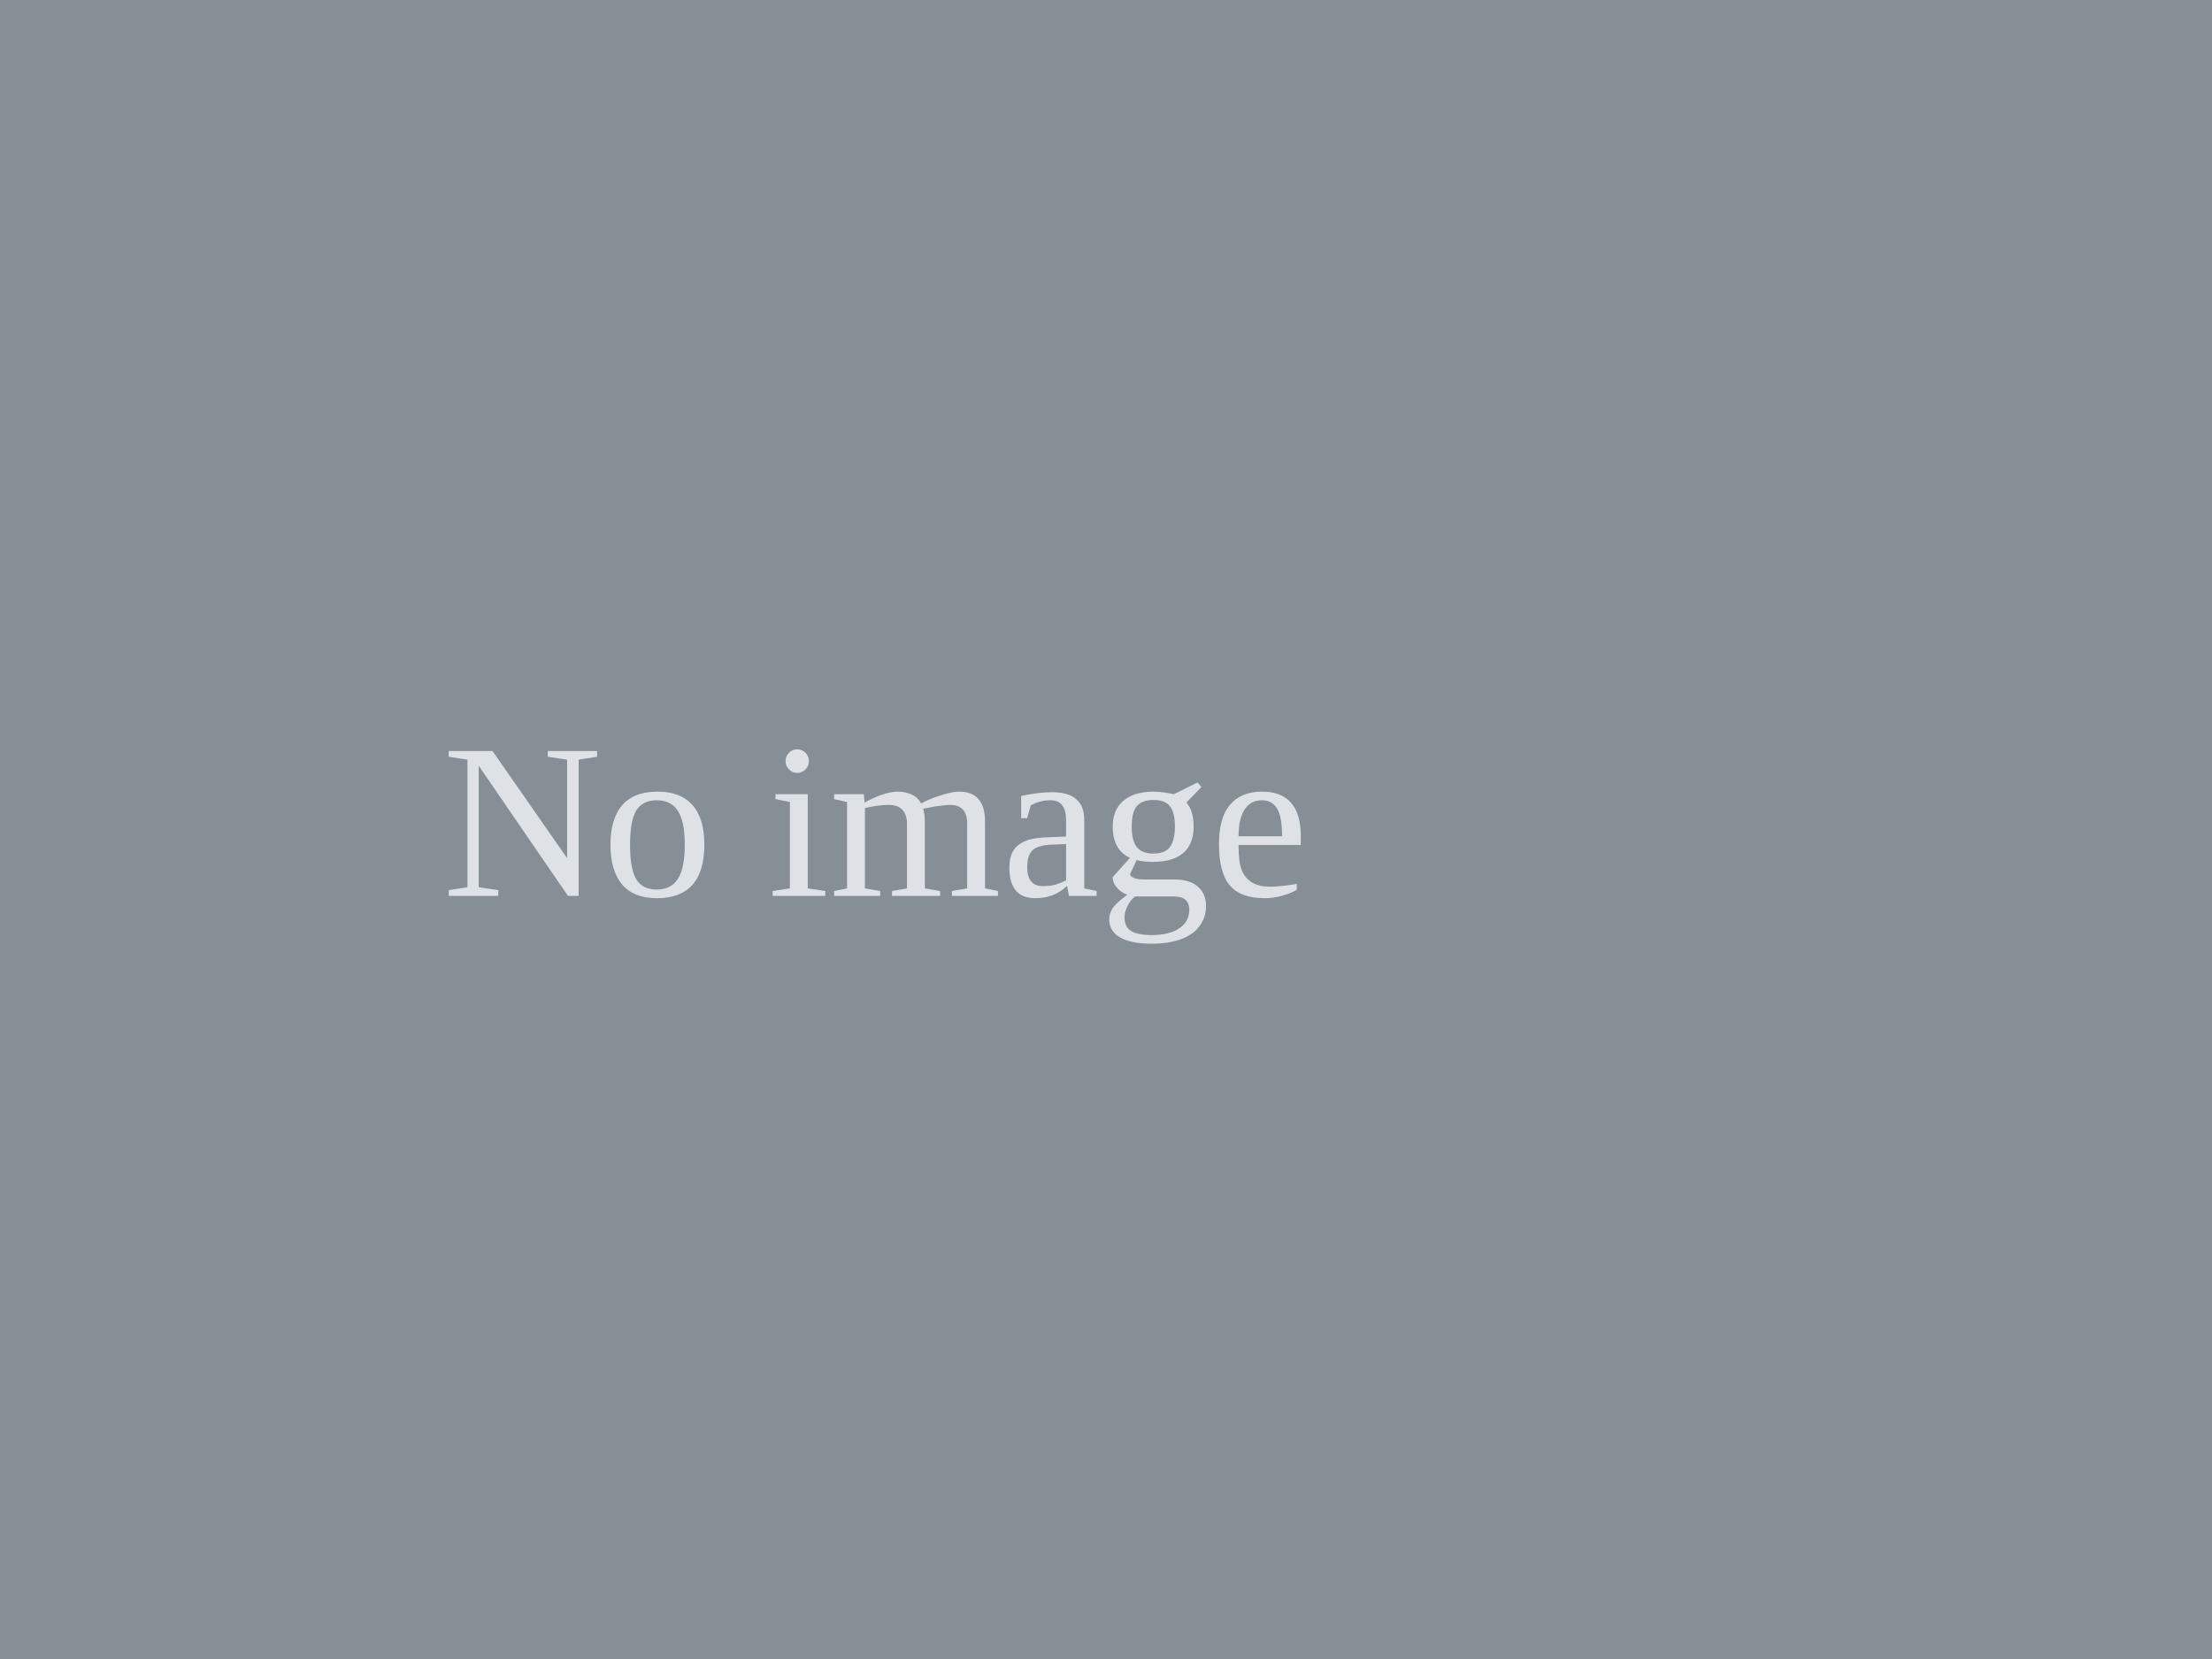
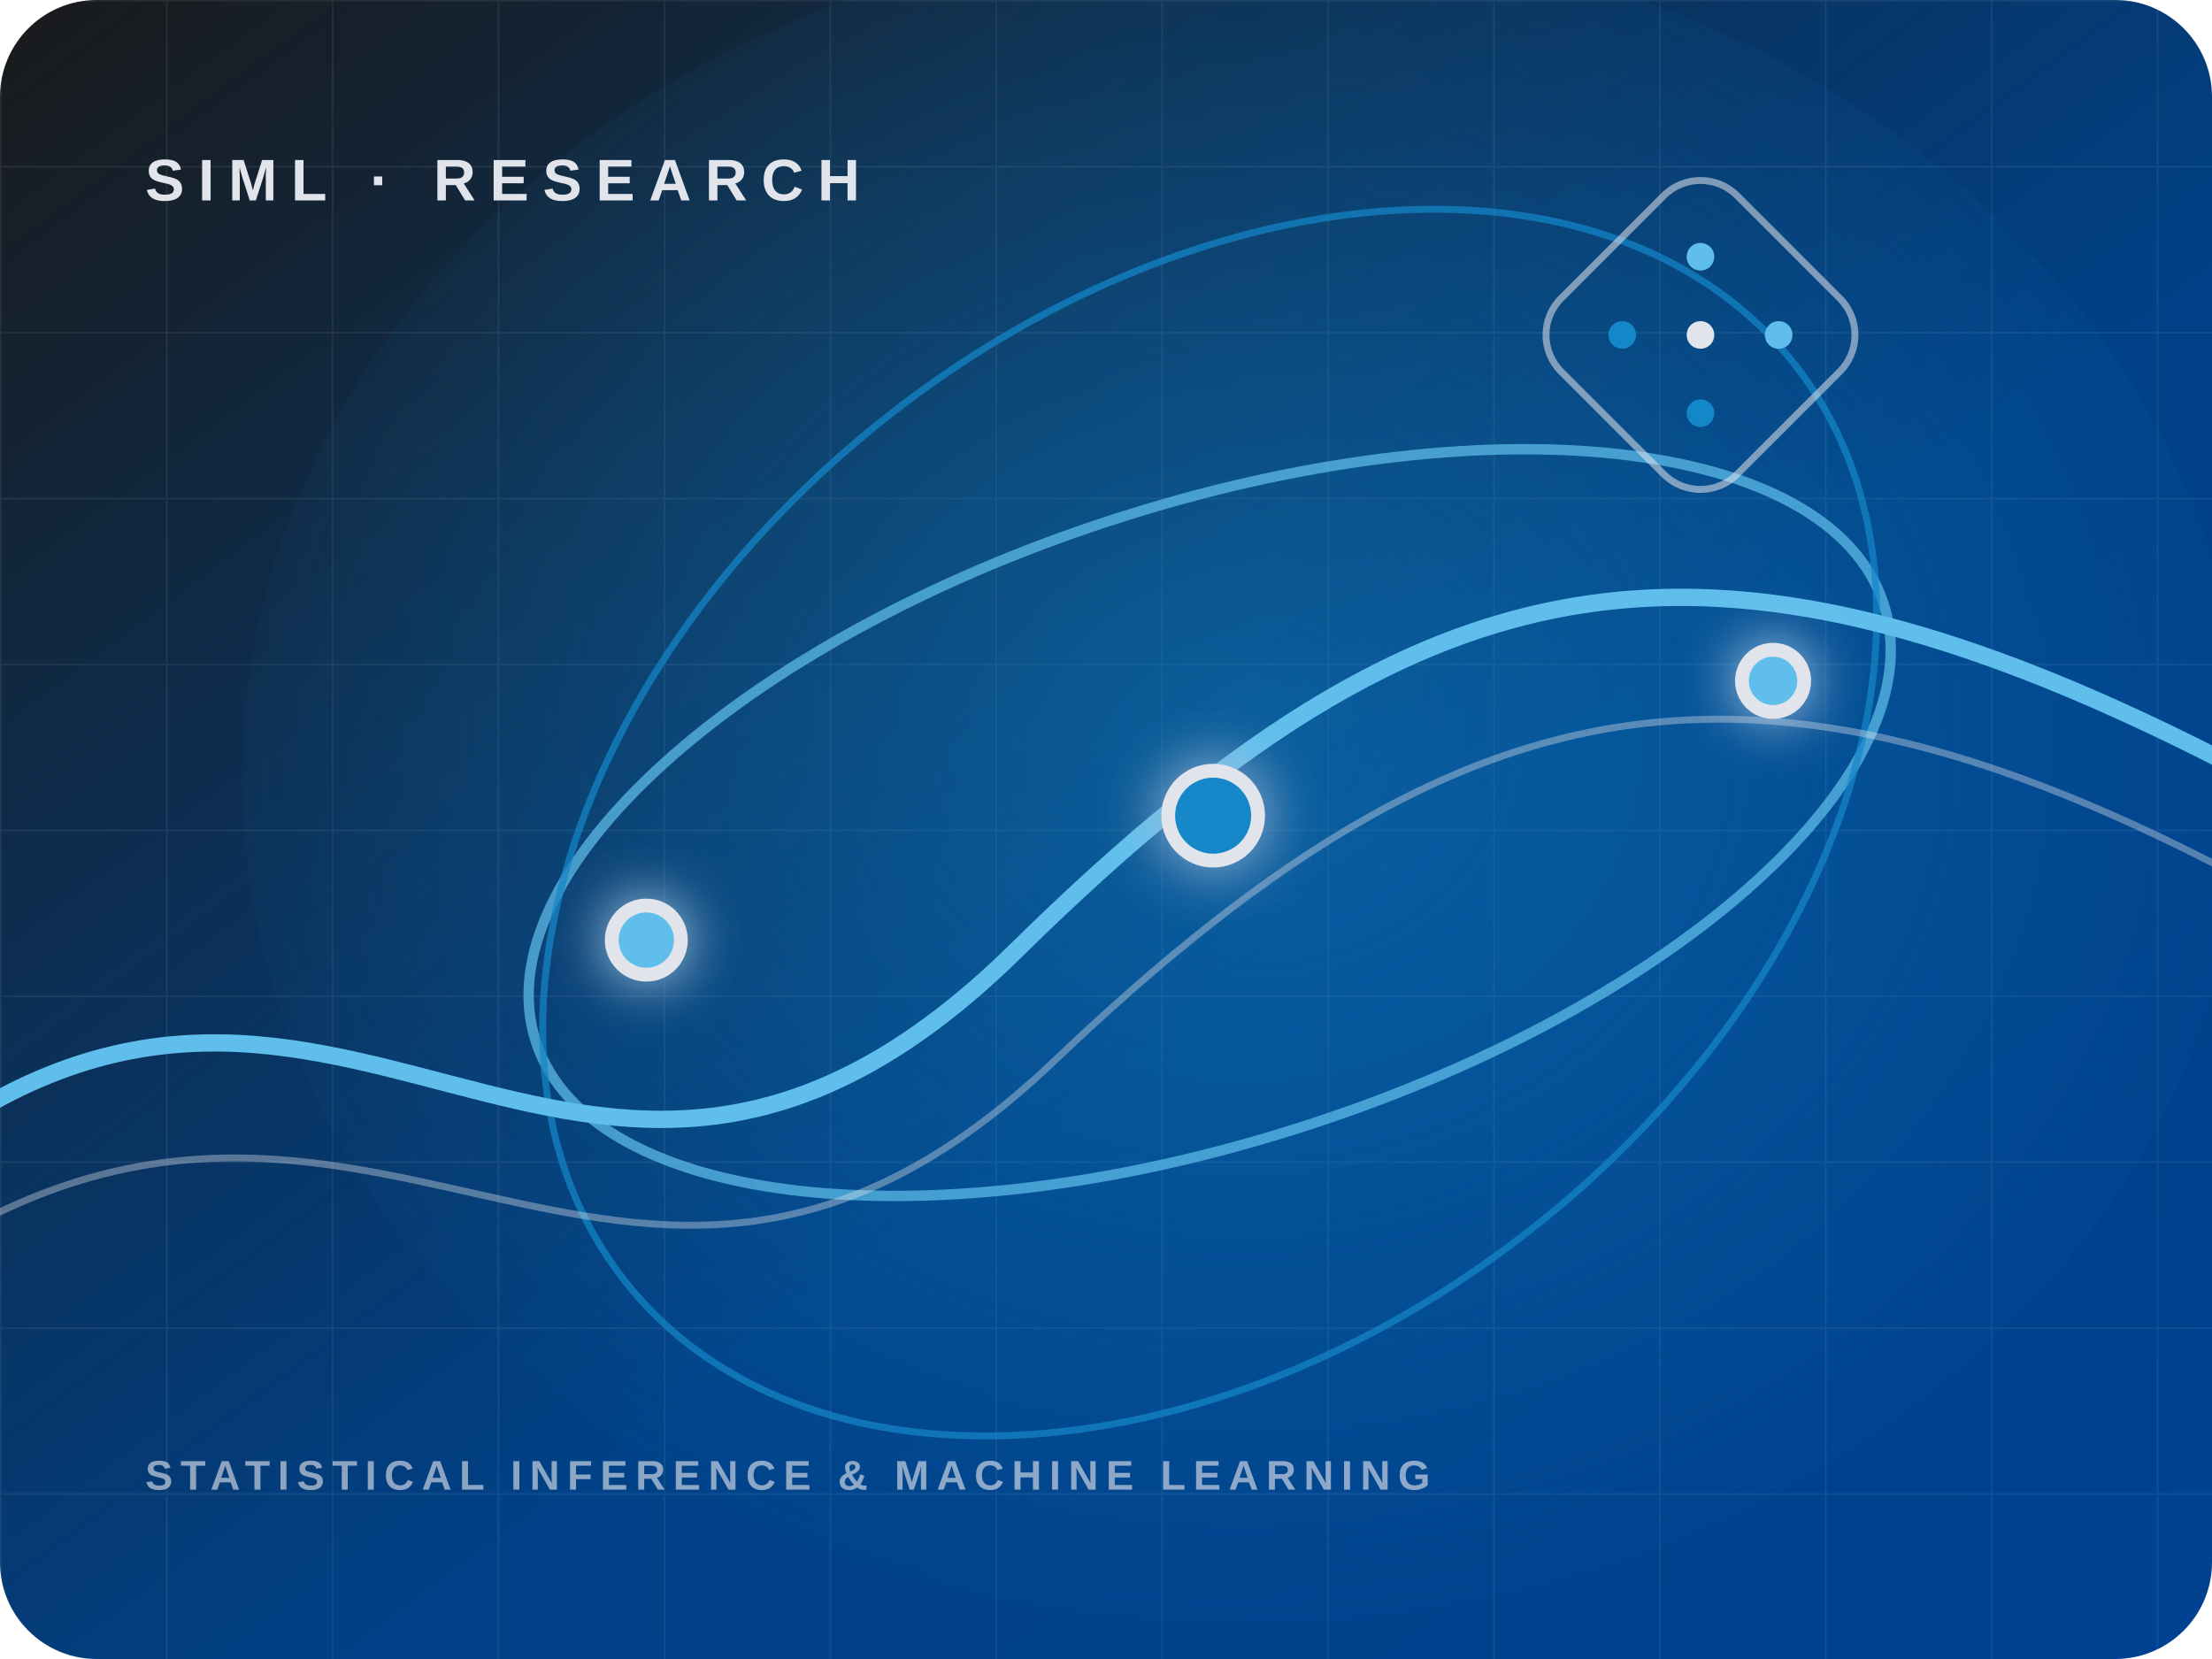
- <svg xmlns="http://www.w3.org/2000/svg" class="bd-placeholder-img rounded float-end" width="120" height="90" role="img" aria-label="Placeholder: 120x90" preserveAspectRatio="xMidYMid slice" focusable="false">
-   <rect width="100%" height="100%" fill="#868e96" />
-   <text x="20%" y="50%" fill="#dee2e6" dy=".3em">No image</text>
+ <svg xmlns="http://www.w3.org/2000/svg" viewBox="0 0 640 480" role="img" aria-labelledby="title description" preserveAspectRatio="xMidYMid slice">
+   <defs>
+     <linearGradient id="background" x1="0" y1="0" x2="1" y2="1">
+       <stop offset="0" stop-color="#1A1A1A" />
+       <stop offset="0.58" stop-color="#004187" />
+       <stop offset="1" stop-color="#004191" />
+     </linearGradient>
+     <radialGradient id="glow" cx="50%" cy="48%" r="55%">
+       <stop offset="0" stop-color="#1487C8" stop-opacity="0.46" />
+       <stop offset="1" stop-color="#1487C8" stop-opacity="0" />
+     </radialGradient>
+     <pattern id="grid" width="48" height="48" patternUnits="userSpaceOnUse">
+       <path d="M48 0H0V48" fill="none" stroke="#E1E4EB" stroke-opacity="0.075" stroke-width="1" />
+     </pattern>
+     <filter id="soft-glow" x="-80%" y="-80%" width="260%" height="260%">
+       <feGaussianBlur stdDeviation="8" result="blur" />
+       <feMerge>
+         <feMergeNode in="blur" />
+         <feMergeNode in="SourceGraphic" />
+       </feMerge>
+     </filter>
+     <clipPath id="frame">
+       <rect width="640" height="480" rx="28" />
+     </clipPath>
+   </defs>
+   <g clip-path="url(#frame)">
+     <rect width="640" height="480" fill="url(#background)" />
+     <rect width="640" height="480" fill="url(#grid)" />
+     <ellipse cx="360" cy="225" rx="290" ry="245" fill="url(#glow)" />
+     <g fill="none" stroke-linecap="round">
+       <ellipse cx="350" cy="238" rx="205" ry="92" transform="rotate(-18 350 238)" stroke="#5FBEEB" stroke-opacity="0.72" stroke-width="3" />
+       <ellipse cx="350" cy="238" rx="150" ry="215" transform="rotate(52 350 238)" stroke="#1487C8" stroke-opacity="0.72" stroke-width="2" />
+       <path d="M-35 342C96 230 166 401 294 275S507 139 694 248" stroke="#5FBEEB" stroke-width="5" />
+       <path d="M-35 372C104 269 179 427 305 307S520 174 694 280" stroke="#E1E4EB" stroke-opacity="0.38" stroke-width="2" />
+     </g>
+     <g filter="url(#soft-glow)">
+       <circle cx="187" cy="272" r="10" fill="#5FBEEB" stroke="#E1E4EB" stroke-width="4" />
+       <circle cx="351" cy="236" r="13" fill="#1487C8" stroke="#E1E4EB" stroke-width="4" />
+       <circle cx="513" cy="197" r="9" fill="#5FBEEB" stroke="#E1E4EB" stroke-width="4" />
+     </g>
+     <g fill="#E1E4EB" font-family="Arial, Helvetica, sans-serif">
+       <text x="42" y="58" font-size="17" font-weight="700" letter-spacing="4">SIML · RESEARCH</text>
+       <text x="42" y="431" fill-opacity="0.62" font-size="12" font-weight="600" letter-spacing="2.2">STATISTICAL INFERENCE &amp; MACHINE LEARNING</text>
+     </g>
+     <g transform="translate(492 46) rotate(45)">
+       <rect width="72" height="72" rx="15" fill="none" stroke="#E1E4EB" stroke-opacity="0.55" stroke-width="2" />
+       <circle cx="20" cy="20" r="4" fill="#5FBEEB" />
+       <circle cx="52" cy="20" r="4" fill="#5FBEEB" />
+       <circle cx="36" cy="36" r="4" fill="#E1E4EB" />
+       <circle cx="20" cy="52" r="4" fill="#1487C8" />
+       <circle cx="52" cy="52" r="4" fill="#1487C8" />
+     </g>
+   </g>
</svg>
